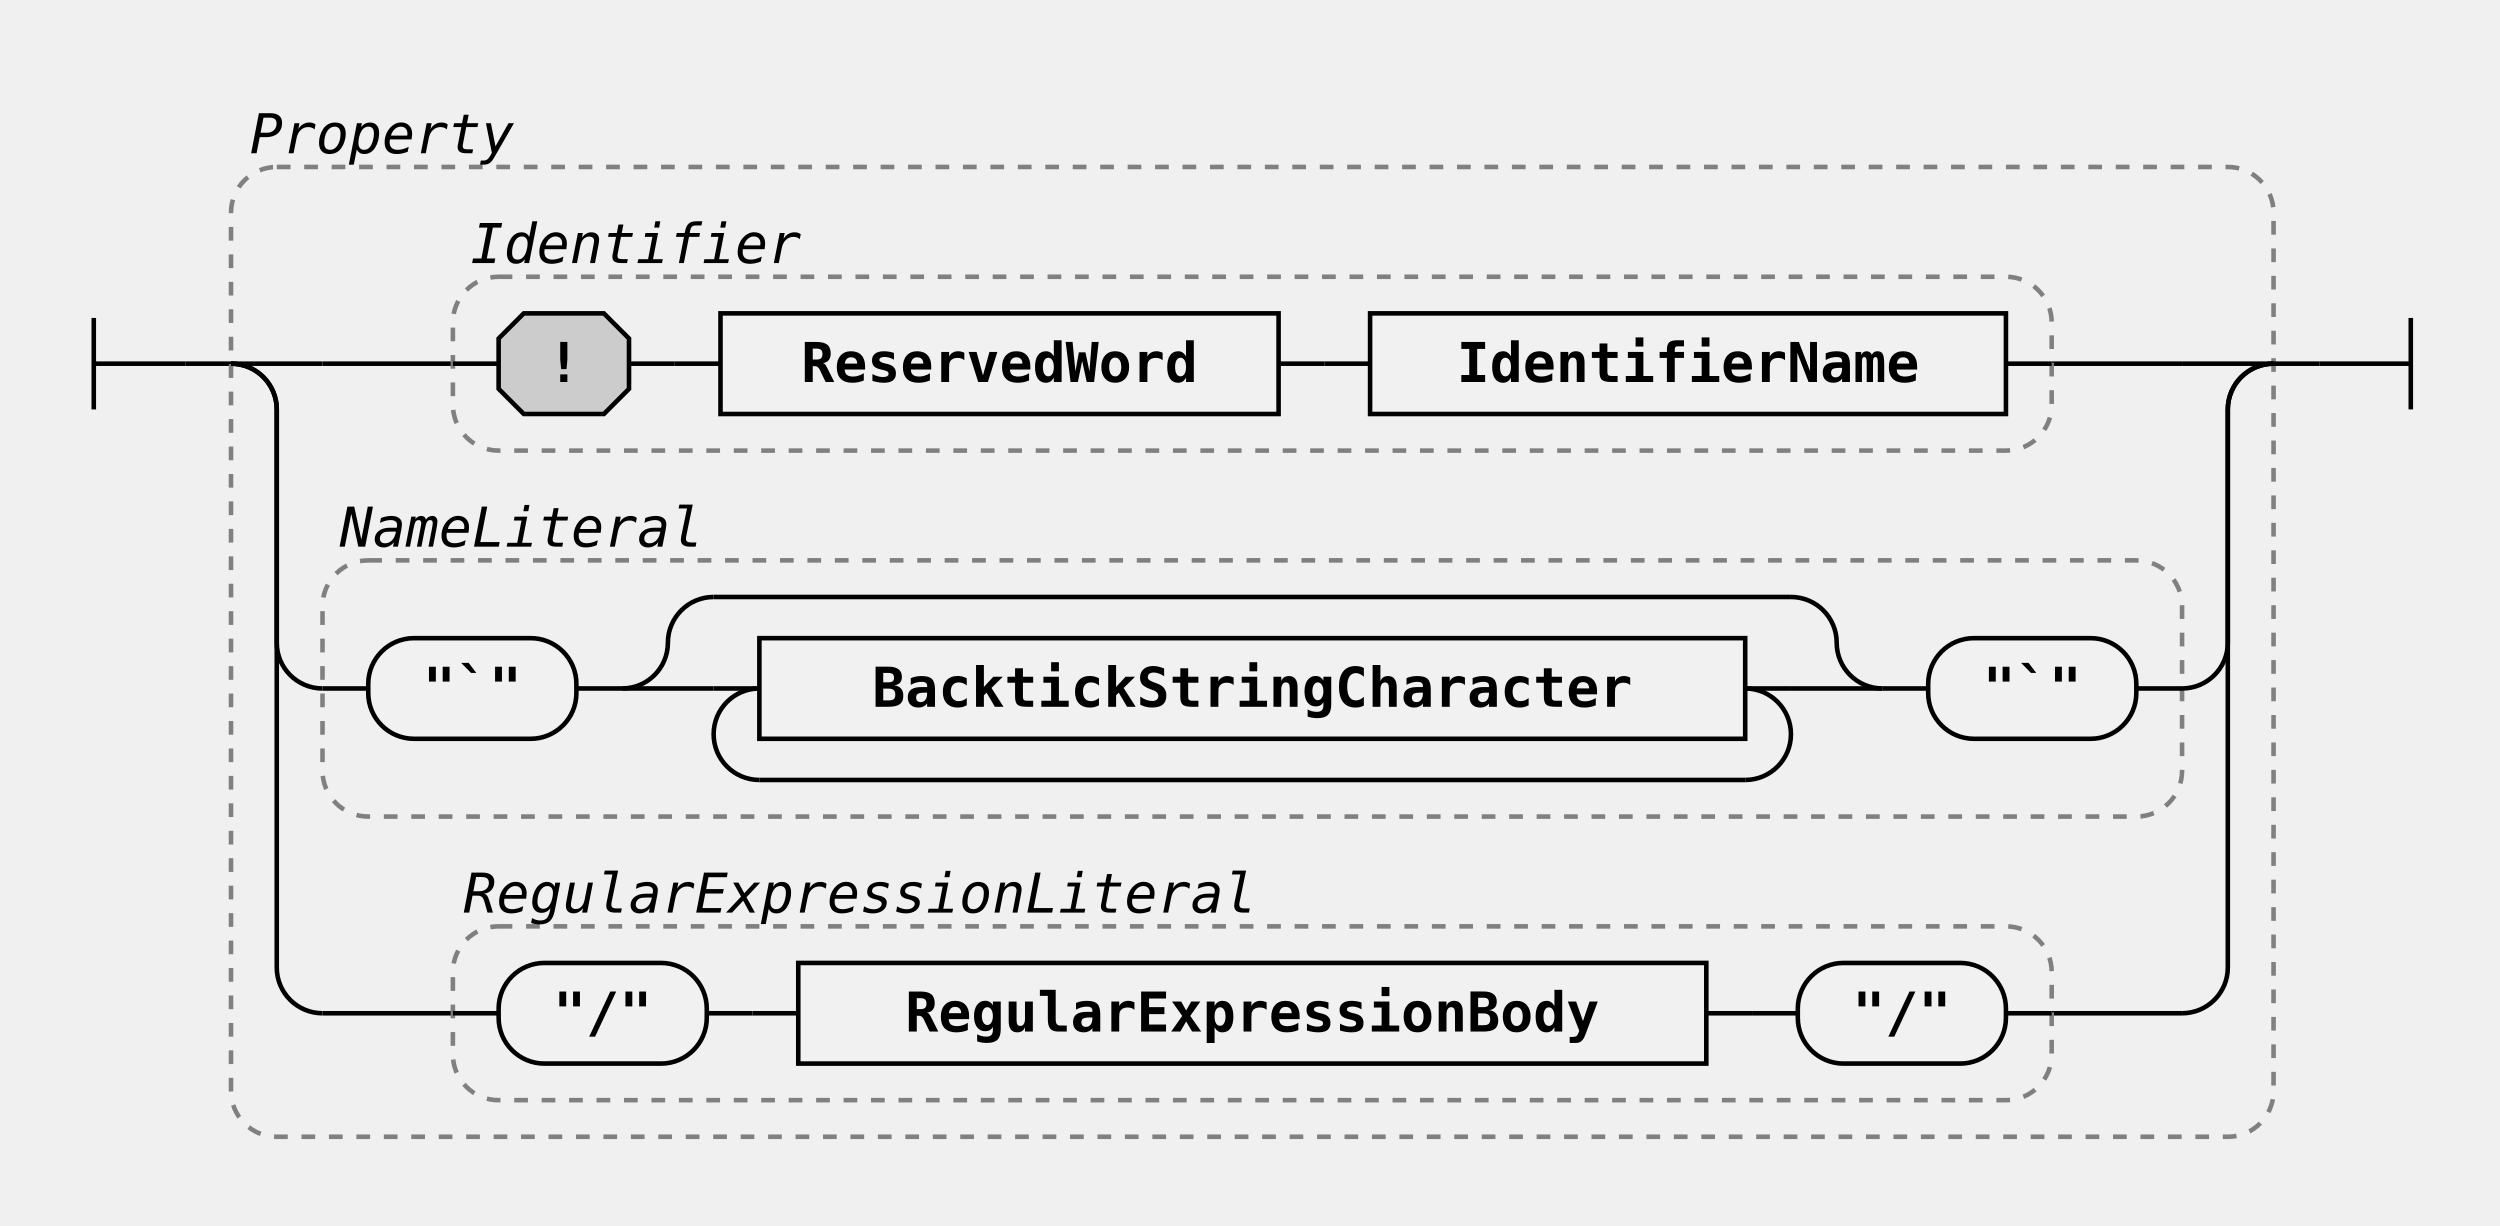
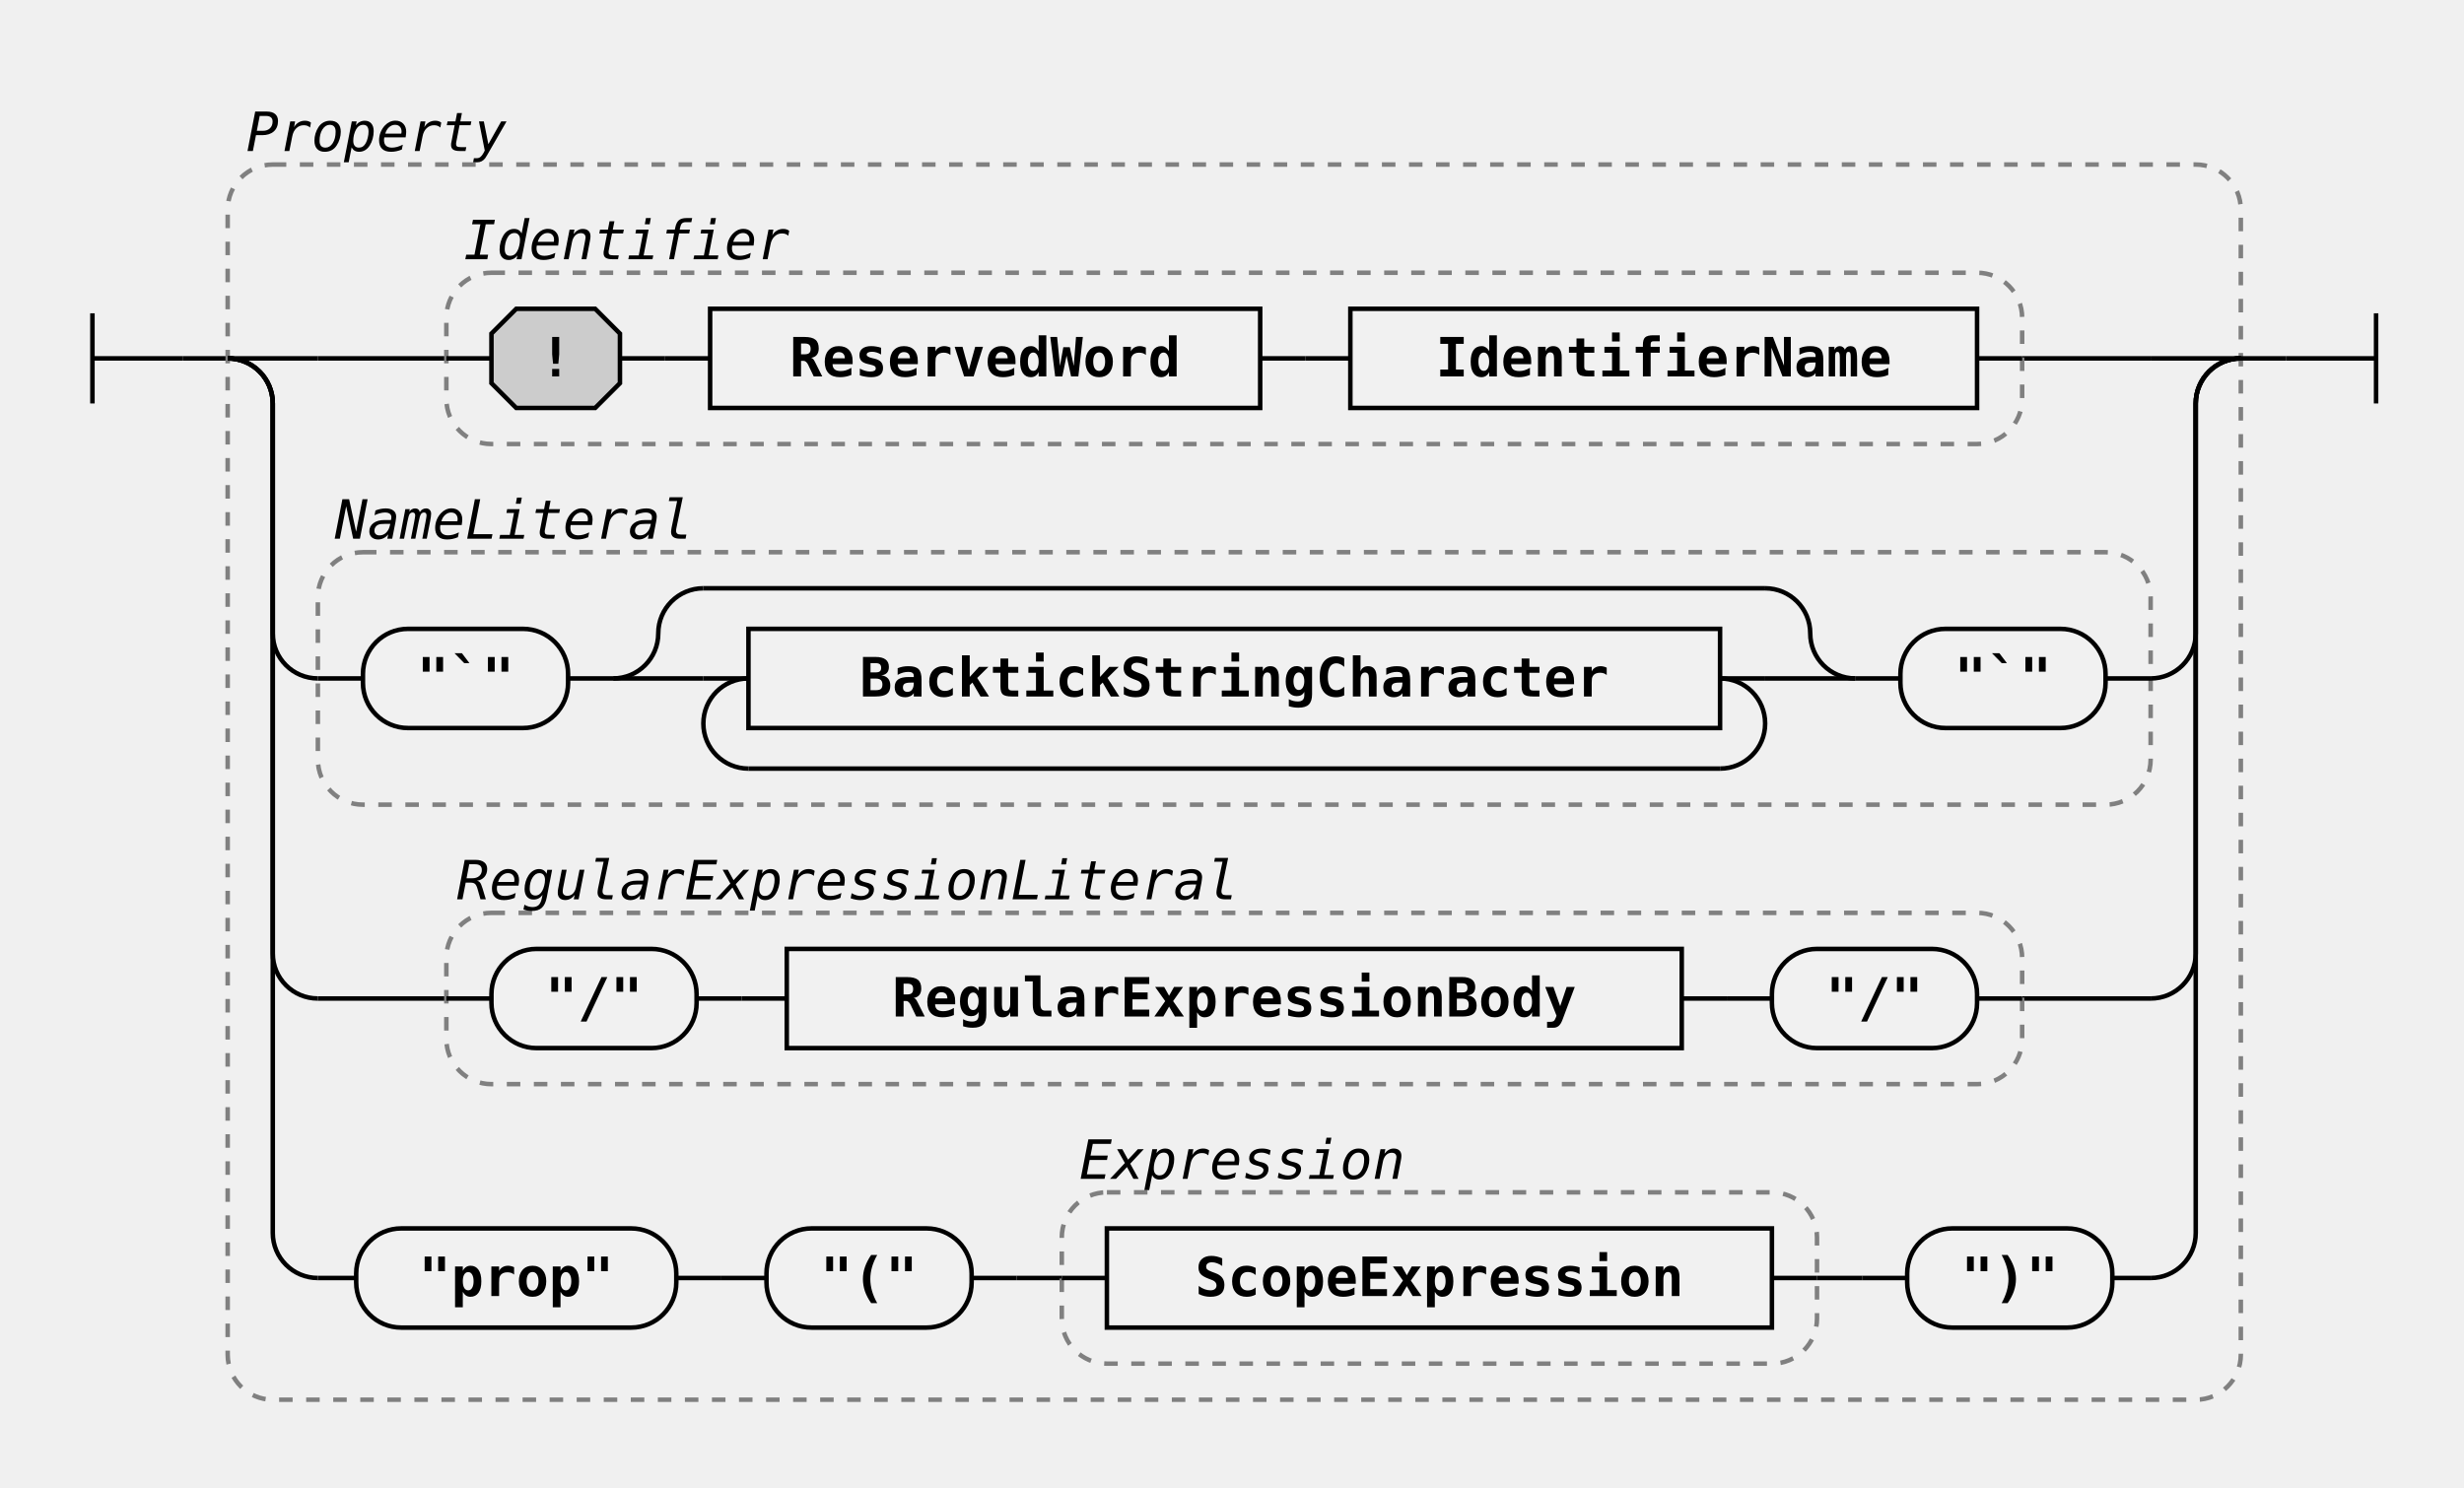
- <svg xmlns="http://www.w3.org/2000/svg" class="railroad-diagram" width="546.5" height="268" viewBox="0 0 546.5 268">
+ <svg xmlns="http://www.w3.org/2000/svg" class="railroad-diagram" width="546.5" height="330" viewBox="0 0 546.5 330">
  <g transform="translate(.5 .5)">
    <g class="Start">
      <path d="M20 69v20m0 -10h20" />
    </g>
    <path d="M40 79h10" />
    <g class="Group rule">
      <path d="M50 79h0" />
      <path d="M496.5 79h0" />
-       <rect x="50" y="36" width="446.5" height="212" rx="10" ry="10" class="group-box" />
+       <rect x="50" y="36" width="446.5" height="274" rx="10" ry="10" class="group-box" />
      <g class="Choice">
        <path d="M50 79h0" />
        <path d="M496.5 79h0" />
        <path d="M50 79h20" />
        <g class="Group rule">
          <path d="M70 79h28.5" />
          <path d="M448 79h28.5" />
          <rect x="98.5" y="60" width="349.5" height="38" rx="10" ry="10" class="group-box" />
          <g class="Sequence">
            <path d="M98.5 79h10" />
            <path d="M438 79h10" />
            <path d="M279 79h10" />
            <g class="Sequence">
              <path d="M108.5 79h0" />
              <path d="M279 79h0" />
              <path d="M137 79h10" />
              <g class="decision simple-and">
                <path d="M108.5 79h0" />
                <path d="M137 79h0" />
                <path d="M108.5 79v5.5l5.5 5.5h17.5l5.5 -5.5v-11l-5.5 -5.5h-17.5l-5.5 5.5v5.5" />
                <text x="122.75" y="83">!</text>
              </g>
              <path d="M147 79h10" />
              <g class="non-terminal rule-ref">
                <path d="M157 79h0" />
                <path d="M279 79h0" />
                <rect x="157" y="68" width="122" height="22" />
                <text x="218" y="83">ReservedWord</text>
              </g>
            </g>
            <path d="M289 79h10" />
            <g class="non-terminal rule-ref">
              <path d="M299 79h0" />
              <path d="M438 79h0" />
              <rect x="299" y="68" width="139" height="22" />
              <text x="368.5" y="83">IdentifierName</text>
            </g>
          </g>
          <g class="comment">
            <path d="M98.5 52h0" />
            <path d="M178.5 52h0" />
            <text x="138.5" y="57" class="comment">Identifier</text>
          </g>
        </g>
        <path d="M476.5 79h20" />
        <path d="M50 79a10 10 0 0 1 10 10v51a10 10 0 0 0 10 10" />
        <g class="Group rule">
          <path d="M70 150h0" />
          <path d="M476.5 150h0" />
          <rect x="70" y="122" width="406.5" height="56" rx="10" ry="10" class="group-box" />
          <g class="Sequence">
            <path d="M70 150h10" />
            <path d="M466.5 150h10" />
            <path d="M125.5 150h10" />
            <g class="terminal literal">
              <path d="M80 150h0" />
              <path d="M125.5 150h0" />
              <rect x="80" y="139" width="45.5" height="22" rx="10" ry="10" />
              <text x="102.75" y="154">"`"</text>
            </g>
            <g class="Choice">
              <path d="M135.5 150h0" />
              <path d="M411 150h0" />
              <path d="M135.5 150a10 10 0 0 0 10 -10v0a10 10 0 0 1 10 -10" />
              <g class="Skip">
                <path d="M155.5 130h235.5" />
              </g>
              <path d="M391 130a10 10 0 0 1 10 10v0a10 10 0 0 0 10 10" />
              <path d="M135.5 150h20" />
              <g class="OneOrMore">
                <path d="M155.5 150h0" />
                <path d="M391 150h0" />
                <path d="M165.5 150a10 10 0 0 0 -10 10v0a10 10 0 0 0 10 10" />
                <g class="Skip">
                  <path d="M165.5 170h215.5" />
                </g>
                <path d="M381 170a10 10 0 0 0 10 -10v0a10 10 0 0 0 -10 -10" />
                <path d="M155.5 150h10" />
                <path d="M381 150h10" />
                <g class="non-terminal rule-ref">
                  <path d="M165.5 150h0" />
                  <path d="M381 150h0" />
                  <rect x="165.5" y="139" width="215.5" height="22" />
                  <text x="273.25" y="154">BacktickStringCharacter</text>
                </g>
              </g>
              <path d="M391 150h20" />
            </g>
            <path d="M411 150h10" />
            <g class="terminal literal">
              <path d="M421 150h0" />
              <path d="M466.5 150h0" />
              <rect x="421" y="139" width="45.5" height="22" rx="10" ry="10" />
              <text x="443.75" y="154">"`"</text>
            </g>
          </g>
          <g class="comment">
            <path d="M70 114h0" />
            <path d="M157 114h0" />
            <text x="113.5" y="119" class="comment">NameLiteral</text>
          </g>
        </g>
        <path d="M476.5 150a10 10 0 0 0 10 -10v-51a10 10 0 0 1 10 -10" />
        <path d="M50 79a10 10 0 0 1 10 10v122a10 10 0 0 0 10 10" />
        <g class="Group rule">
          <path d="M70 221h28.5" />
          <path d="M448 221h28.5" />
          <rect x="98.5" y="202" width="349.5" height="38" rx="10" ry="10" class="group-box" />
          <g class="Sequence">
            <path d="M98.5 221h10" />
            <path d="M438 221h10" />
            <path d="M154 221h10" />
            <g class="terminal literal">
              <path d="M108.5 221h0" />
              <path d="M154 221h0" />
              <rect x="108.5" y="210" width="45.5" height="22" rx="10" ry="10" />
              <text x="131.25" y="225">"/"</text>
            </g>
            <path d="M164 221h10" />
            <path d="M372.5 221h10" />
            <g class="non-terminal rule-ref">
              <path d="M174 221h0" />
              <path d="M372.5 221h0" />
              <rect x="174" y="210" width="198.5" height="22" />
              <text x="273.25" y="225">RegularExpressionBody</text>
            </g>
            <path d="M382.5 221h10" />
            <g class="terminal literal">
              <path d="M392.5 221h0" />
              <path d="M438 221h0" />
              <rect x="392.5" y="210" width="45.5" height="22" rx="10" ry="10" />
              <text x="415.25" y="225">"/"</text>
            </g>
          </g>
          <g class="comment">
            <path d="M98.5 194h0" />
            <path d="M276.5 194h0" />
            <text x="187.5" y="199" class="comment">RegularExpressionLiteral</text>
          </g>
        </g>
        <path d="M476.5 221a10 10 0 0 0 10 -10v-122a10 10 0 0 1 10 -10" />
+         <path d="M50 79a10 10 0 0 1 10 10v184a10 10 0 0 0 10 10" />
+         <g class="Sequence">
+           <path d="M70 283h8.5" />
+           <path d="M468 283h8.5" />
+           <path d="M149.5 283h10" />
+           <g class="terminal literal">
+             <path d="M78.5 283h0" />
+             <path d="M149.5 283h0" />
+             <rect x="78.5" y="272" width="71" height="22" rx="10" ry="10" />
+             <text x="114" y="287">"prop"</text>
+           </g>
+           <path d="M159.5 283h10" />
+           <path d="M215 283h10" />
+           <g class="terminal literal">
+             <path d="M169.5 283h0" />
+             <path d="M215 283h0" />
+             <rect x="169.5" y="272" width="45.5" height="22" rx="10" ry="10" />
+             <text x="192.25" y="287">"("</text>
+           </g>
+           <path d="M225 283h10" />
+           <path d="M402.5 283h10" />
+           <g class="Group rule">
+             <path d="M235 283h0" />
+             <path d="M402.5 283h0" />
+             <rect x="235" y="264" width="167.5" height="38" rx="10" ry="10" class="group-box" />
+             <g class="non-terminal rule-ref">
+               <path d="M235 283h10" />
+               <path d="M392.5 283h10" />
+               <rect x="245" y="272" width="147.5" height="22" />
+               <text x="318.75" y="287">ScopeExpression</text>
+             </g>
+             <g class="comment">
+               <path d="M235 256h0" />
+               <path d="M315 256h0" />
+               <text x="275" y="261" class="comment">Expression</text>
+             </g>
+           </g>
+           <path d="M412.5 283h10" />
+           <g class="terminal literal">
+             <path d="M422.5 283h0" />
+             <path d="M468 283h0" />
+             <rect x="422.5" y="272" width="45.5" height="22" rx="10" ry="10" />
+             <text x="445.25" y="287">")"</text>
+           </g>
+         </g>
+         <path d="M476.5 283a10 10 0 0 0 10 -10v-184a10 10 0 0 1 10 -10" />
      </g>
      <g class="comment">
        <path d="M50 28h0" />
        <path d="M116 28h0" />
        <text x="83" y="33" class="comment">Property</text>
      </g>
    </g>
    <path d="M496.5 79h10" />
    <path class="End" d="M 506.5 79 h 20 m 0 -10 v 20" />
  </g>
  <style>.ruleId {
  color: black;
  font-weight: bold;
}

.mainRule {}

.subRule {}

.subRuleAnchor {
  /* font-weight: bolder; */
  /* fill: green; */
  /* font-size: 110%;
  font-style: normal */
}

.parent {
  font-family: Verdana, Arial, Helvetica, sans-serif;
  font-size: 14px;
}

/* , .railroad-diagram */
.svg {
  display: flex;
  align-items: center;
  justify-content: center;
}

.test {
  background-color: lightgoldenrodyellow;
}


/* --------------------------------- svg styles ---------------------------------------- */

/* tspan {
  fill: blue
} */

svg.railroad-diagram {
  /*background-color: hsl(30,20%,95%);*/
  background-color: white;
}

.railroad-diagram path {
  stroke-width: 1;
  stroke: black;
  fill: rgba(0, 0, 0, 0);
}

text {
  font: bold 12px monospace;
  text-anchor: middle;
  white-space: pre;
}

text.diagram-text {
  font-size: 12px;
}

text.diagram-arrow {
  font-size: 14px;
}

text.label {
  text-anchor: start;
}

text.comment {
  font: italic 12px monospace;
}

g.non-terminal text {
  /*font-style: italic;*/
}

rect {
  stroke-width: 1;
  stroke: black;
  fill: rgb(241, 241, 241);
}

rect.group-box {
  stroke: gray;
  stroke-dasharray: 3 3;
  fill: none;
}

path.diagram-text {
  stroke-width: 3;
  stroke: black;
  fill: white;
  cursor: help;
}

.decision path {
  fill: #ccc;
}

g.diagram-text:hover path.diagram-text {
  fill: #eee;
}

text.repeat-text {
  font: italic 12px monospace;
  text-anchor: end;
}

.repeat-box&gt;rect.group-box {
  stroke: gray;
  stroke-width: 2;
  stroke-dasharray: 1 5;
  fill: none;
}

.delimiter&gt;rect.group-box {
  stroke: gray;
  stroke-width: 2;
  stroke-dasharray: 1 5;
  fill: none;
}</style>
</svg>
